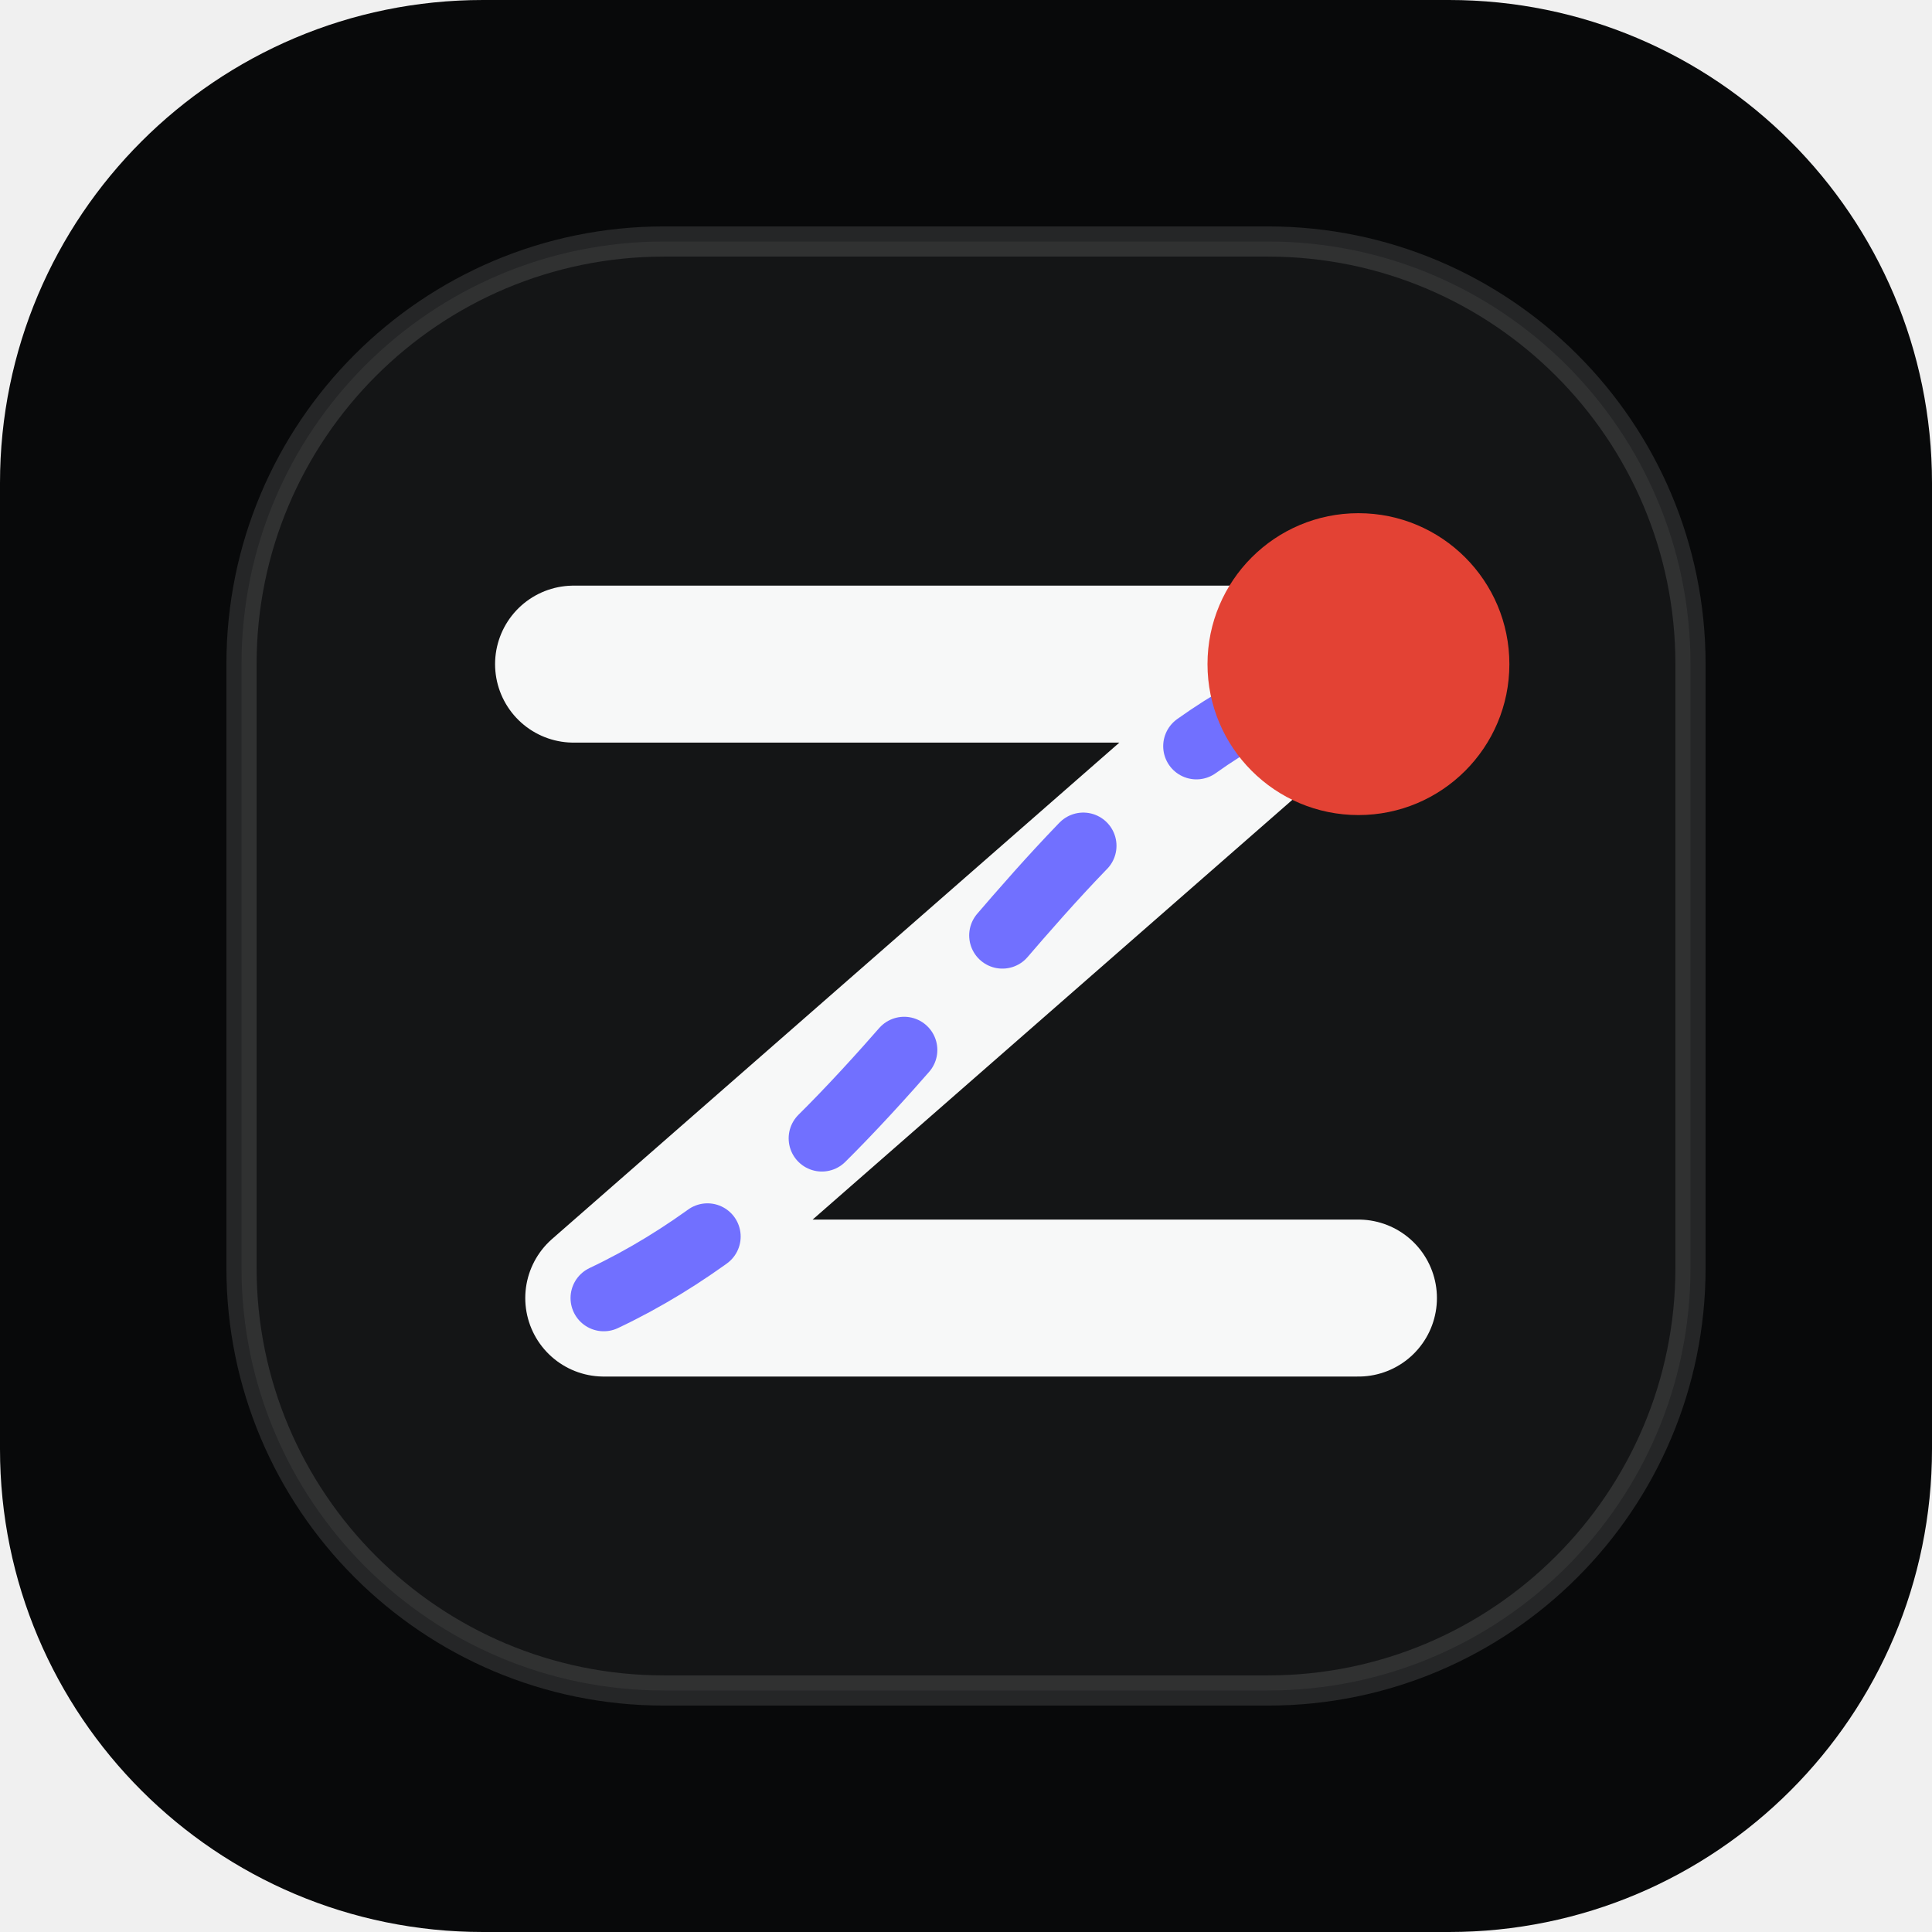
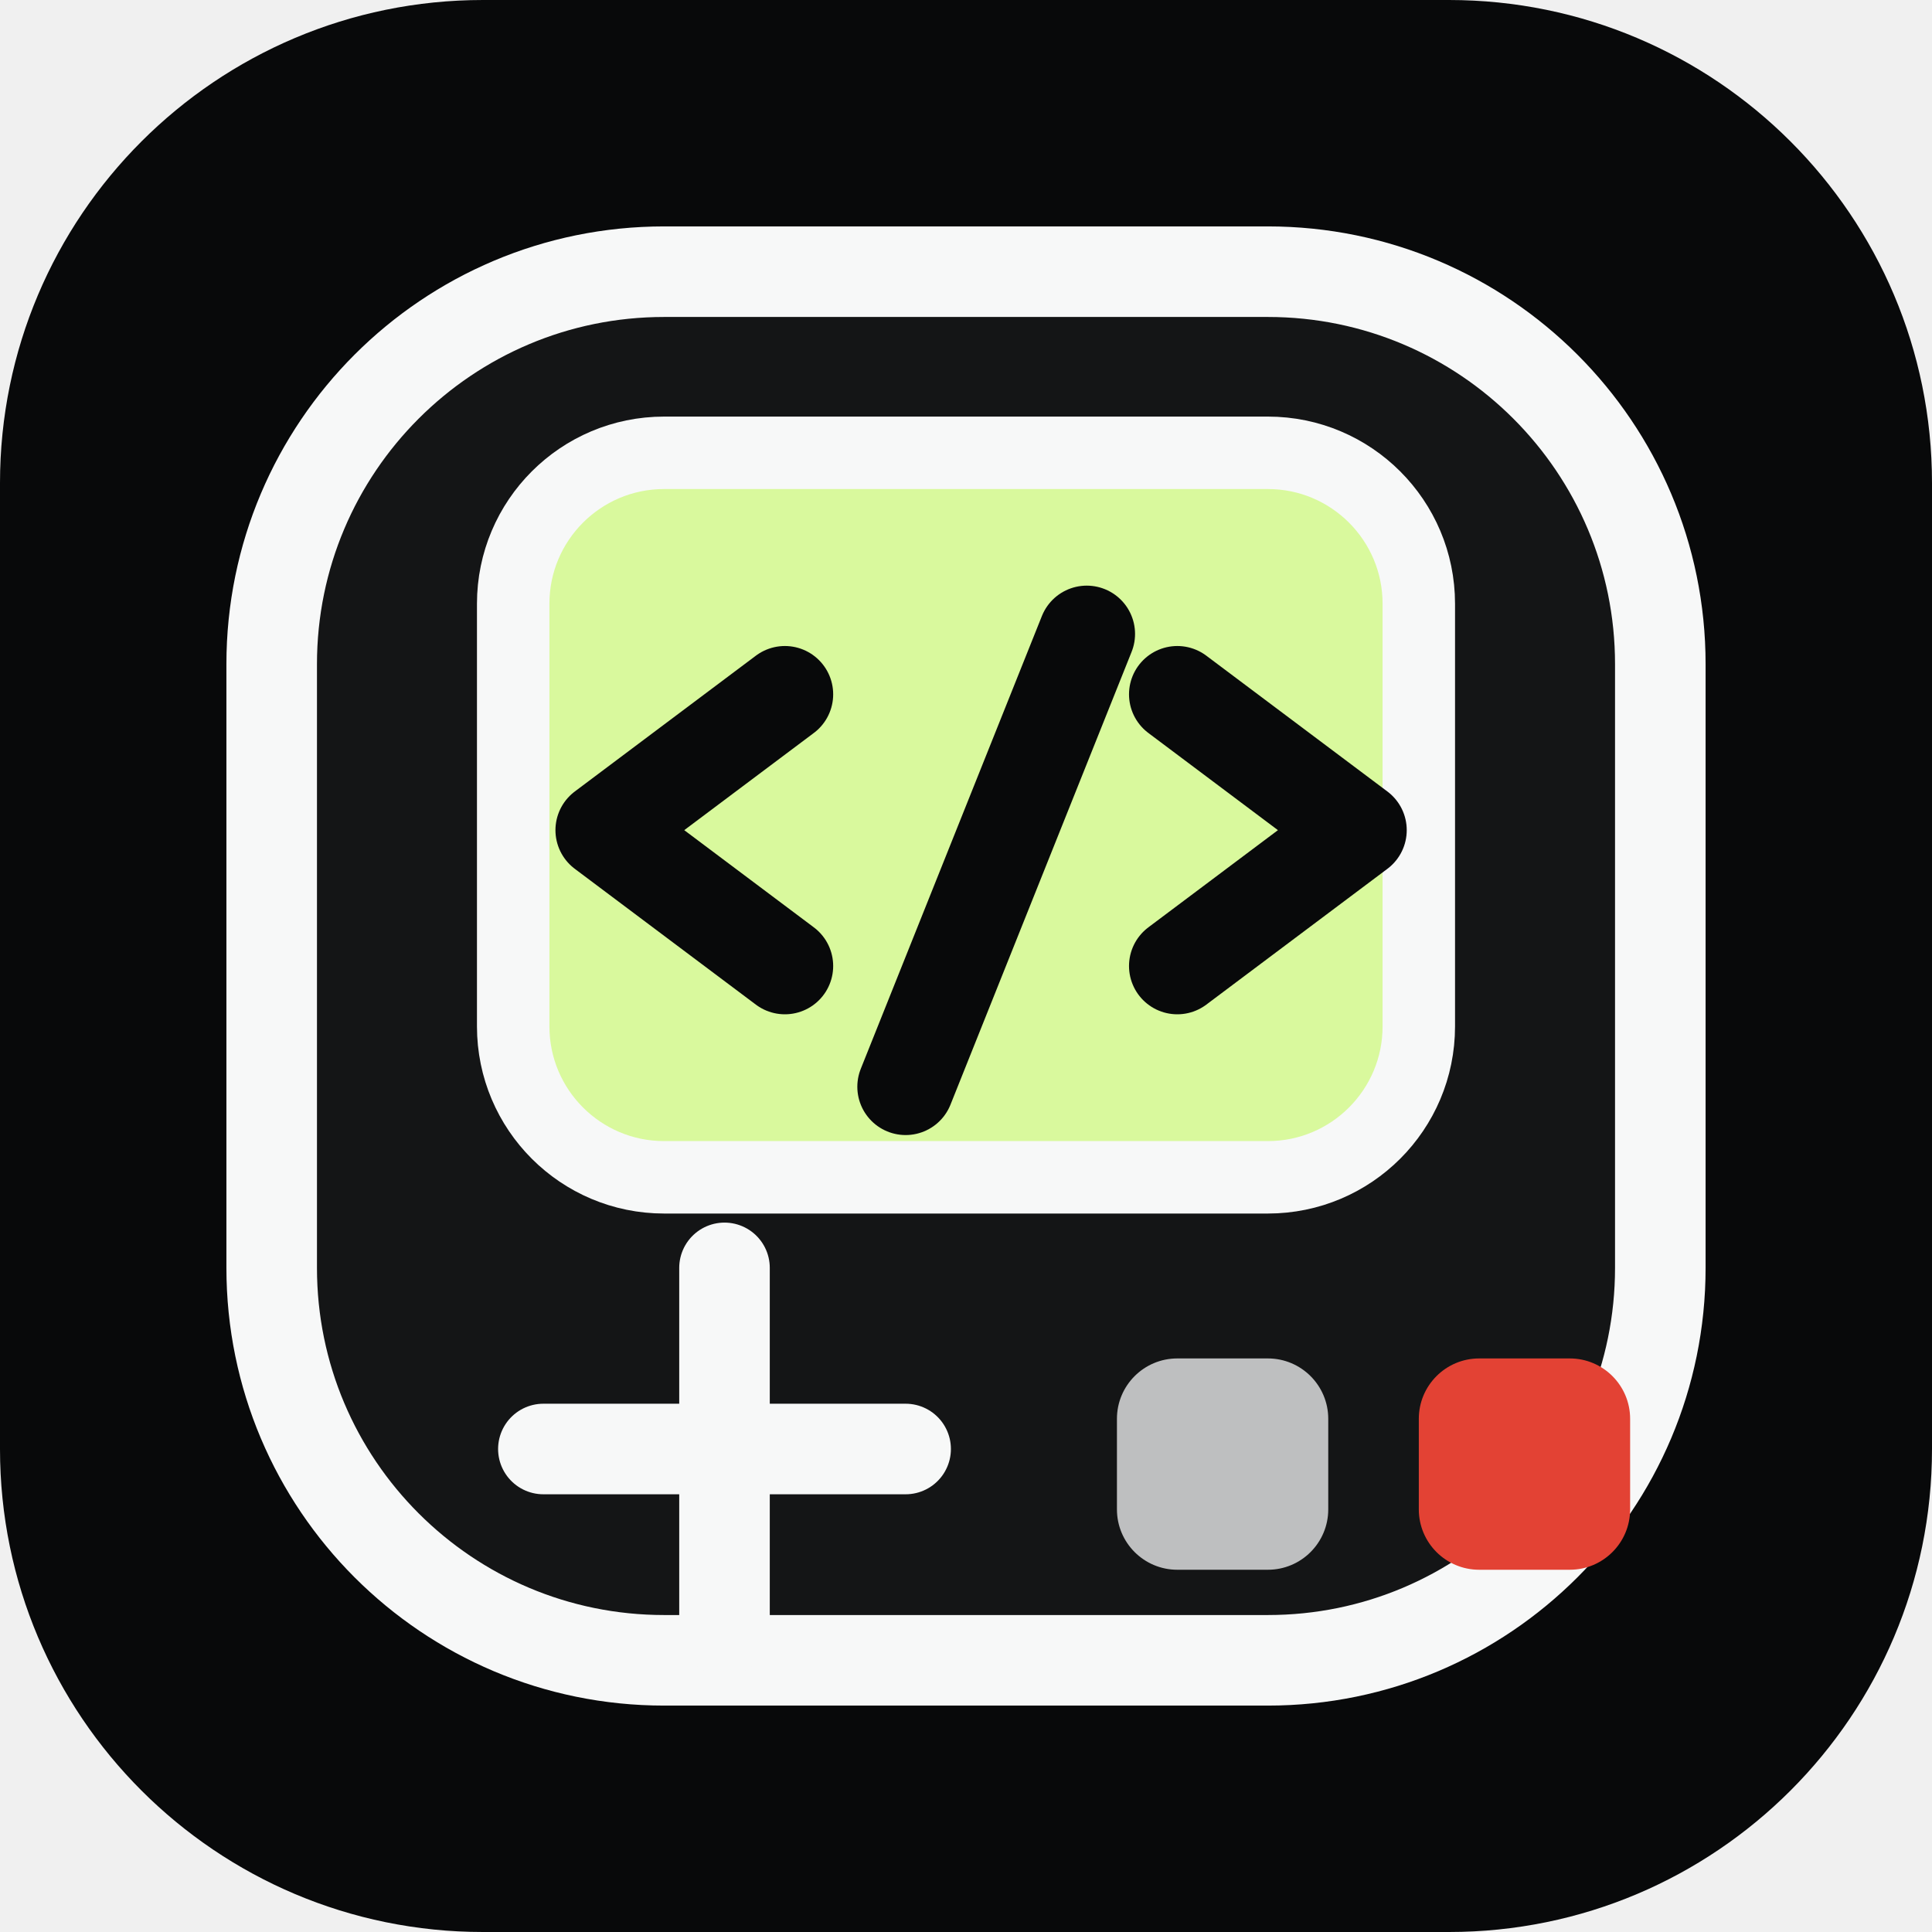
<svg xmlns="http://www.w3.org/2000/svg" viewBox="0 0 64 64">
-   <rect width="64" height="64" rx="16" fill="#08090a" />
-   <rect x="8" y="8" width="48" height="48" rx="14" fill="#141516" stroke="#ffffff" stroke-opacity="0.12" />
-   <path d="M19 22h25L20 43h25" fill="none" stroke="#f7f8f8" stroke-width="5.2" stroke-linecap="round" stroke-linejoin="round" />
-   <path d="M20 43c11-5.2 15-19.2 26-21" fill="none" stroke="#7170ff" stroke-width="2.2" stroke-linecap="round" stroke-dasharray="4 5" />
-   <circle cx="45" cy="22" r="5" fill="#E34234" />
+   <rect width="64" height="64" rx="16" fill="#08090A" />
+   <rect x="9" y="9" width="46" height="46" rx="13" fill="#141516" stroke="#F7F8F8" stroke-width="3" />
+   <rect x="17" y="15" width="30" height="24" rx="5" fill="#D9F99D" stroke="#F7F8F8" stroke-width="2.4" />
+   <path d="M26 23l-6 4.5 6 4.5" fill="none" stroke="#08090A" stroke-width="3.2" stroke-linecap="round" stroke-linejoin="round" />
+   <path d="M36 21l-6 15" fill="none" stroke="#08090A" stroke-width="3.2" stroke-linecap="round" />
+   <path d="M39 23l6 4.5-6 4.5" fill="none" stroke="#08090A" stroke-width="3.2" stroke-linecap="round" stroke-linejoin="round" />
+   <path d="M18 48h12M24 42v12" fill="none" stroke="#F7F8F8" stroke-width="3" stroke-linecap="round" />
+   <rect x="37" y="45" width="7" height="7" rx="2" fill="#F7F8F8" opacity="0.75" />
+   <rect x="47" y="45" width="7" height="7" rx="2" fill="#E34234" />
</svg>
